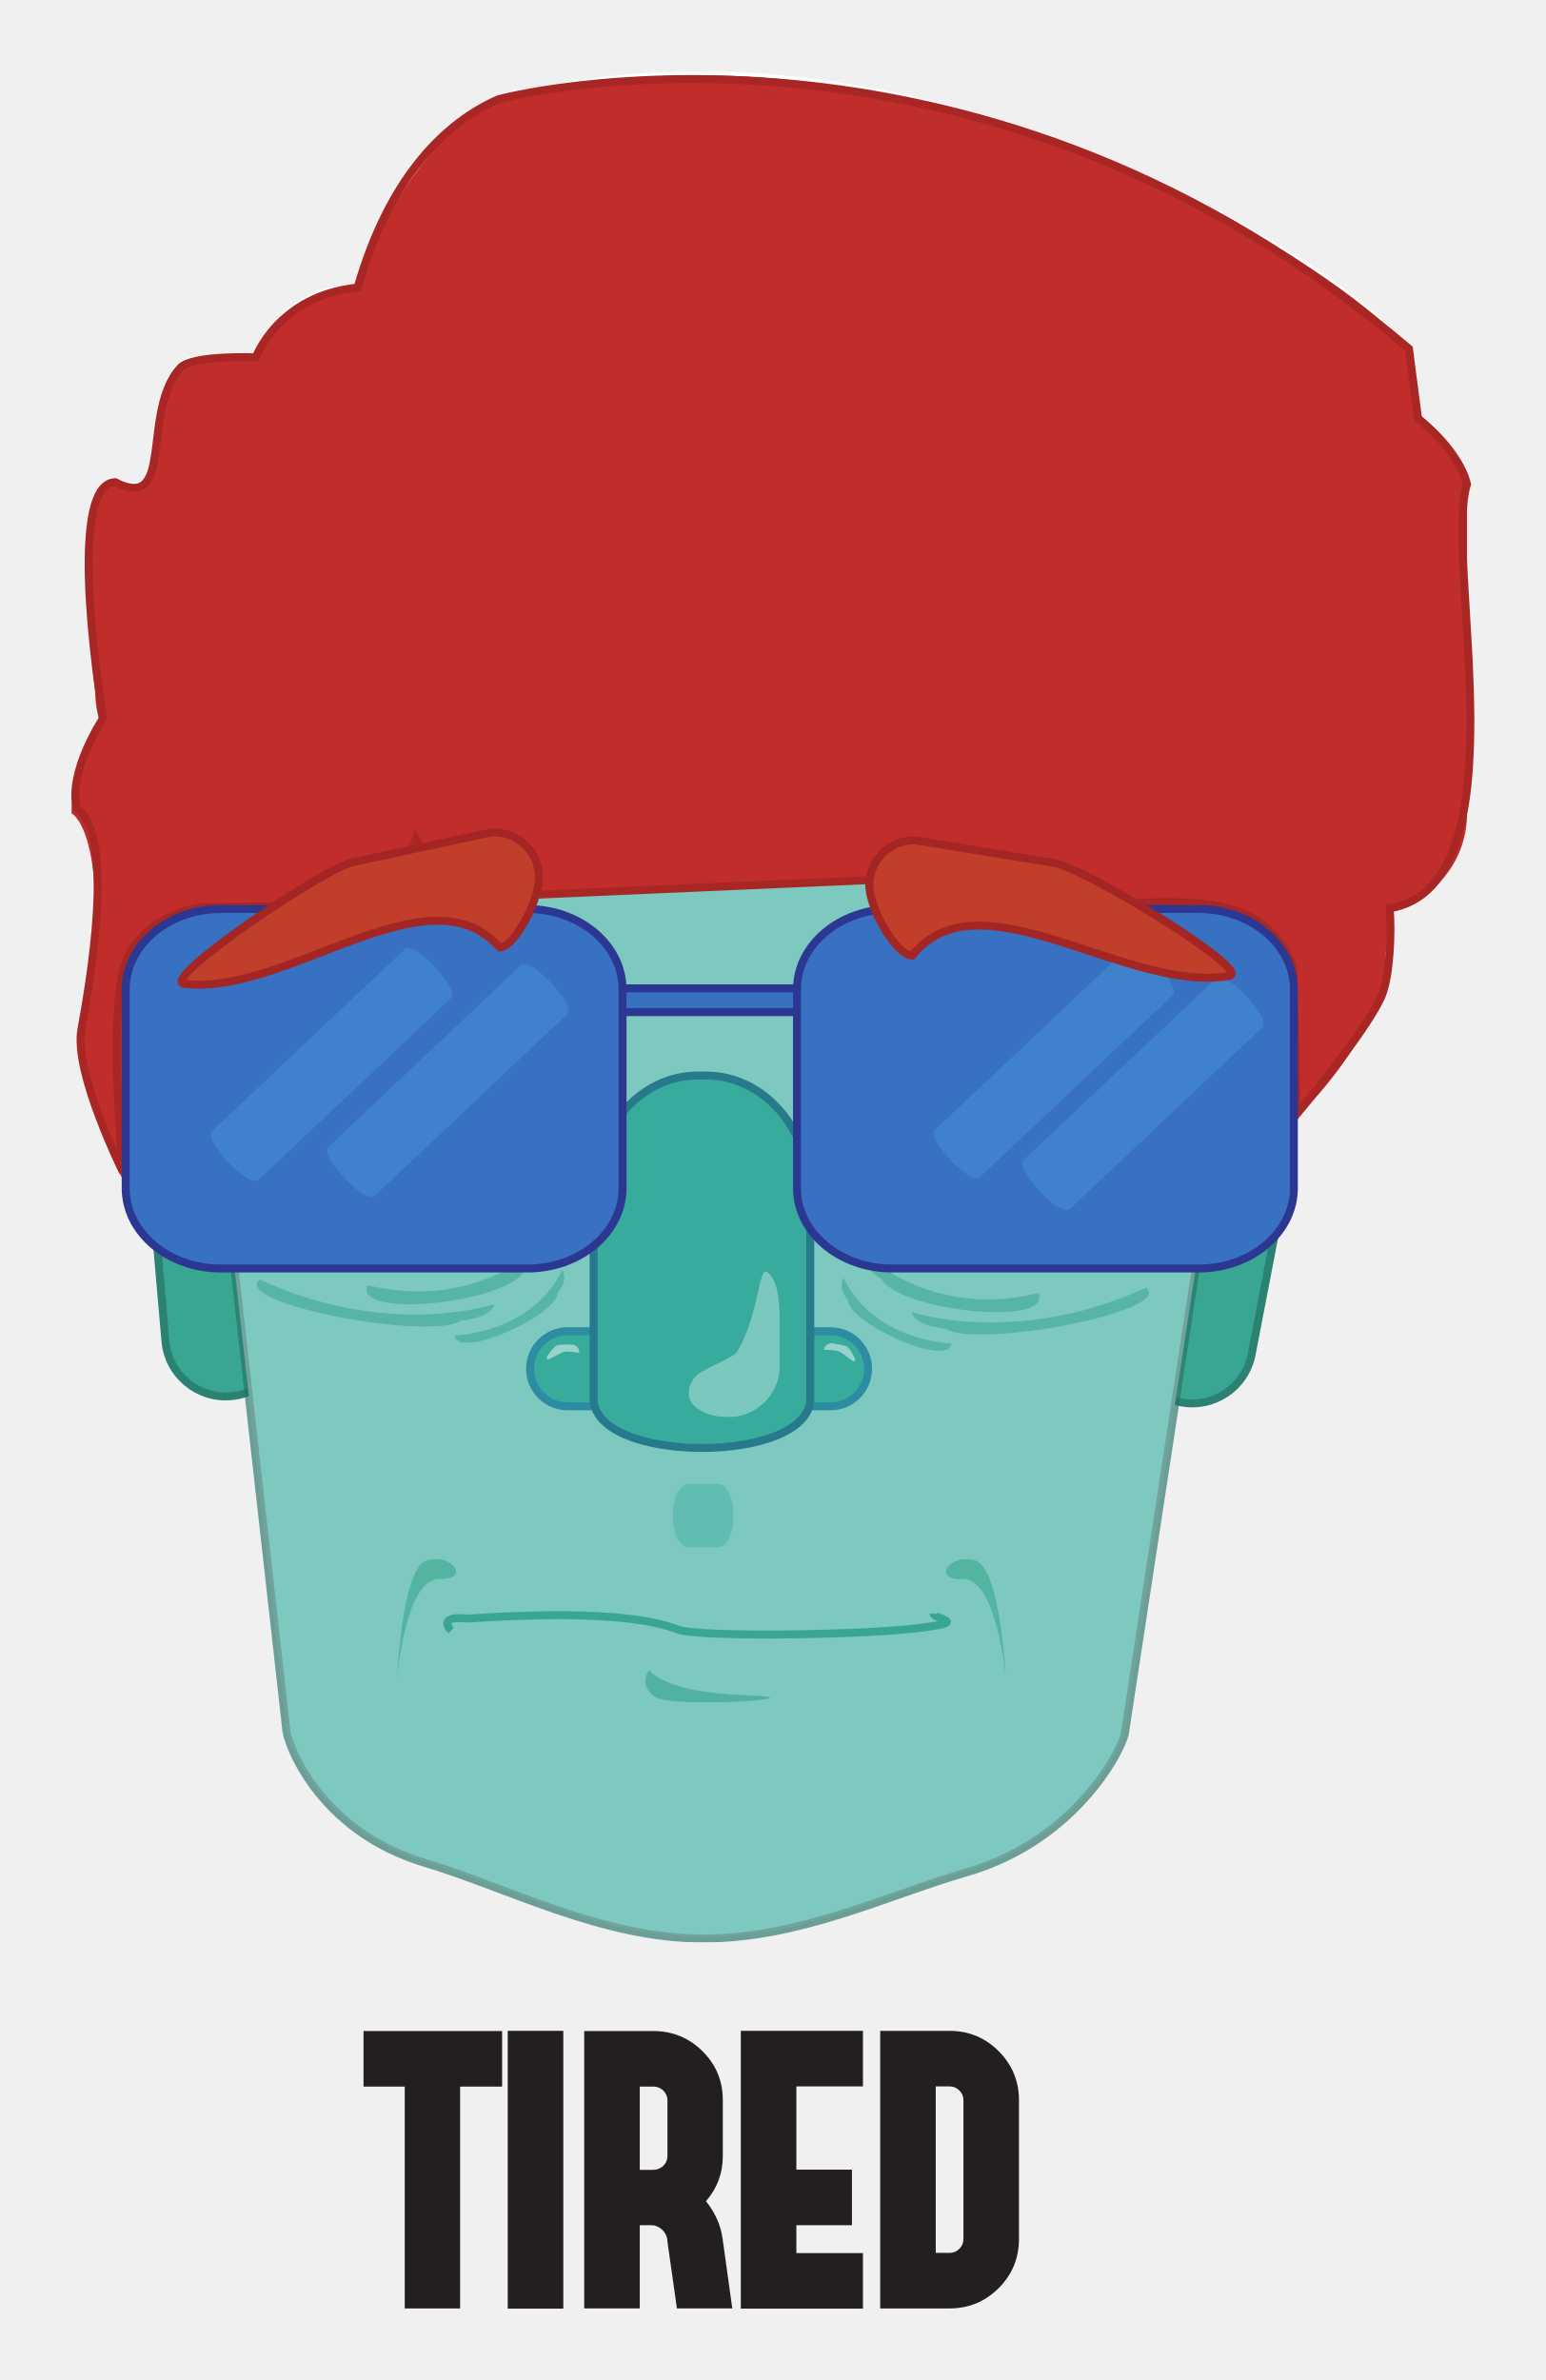
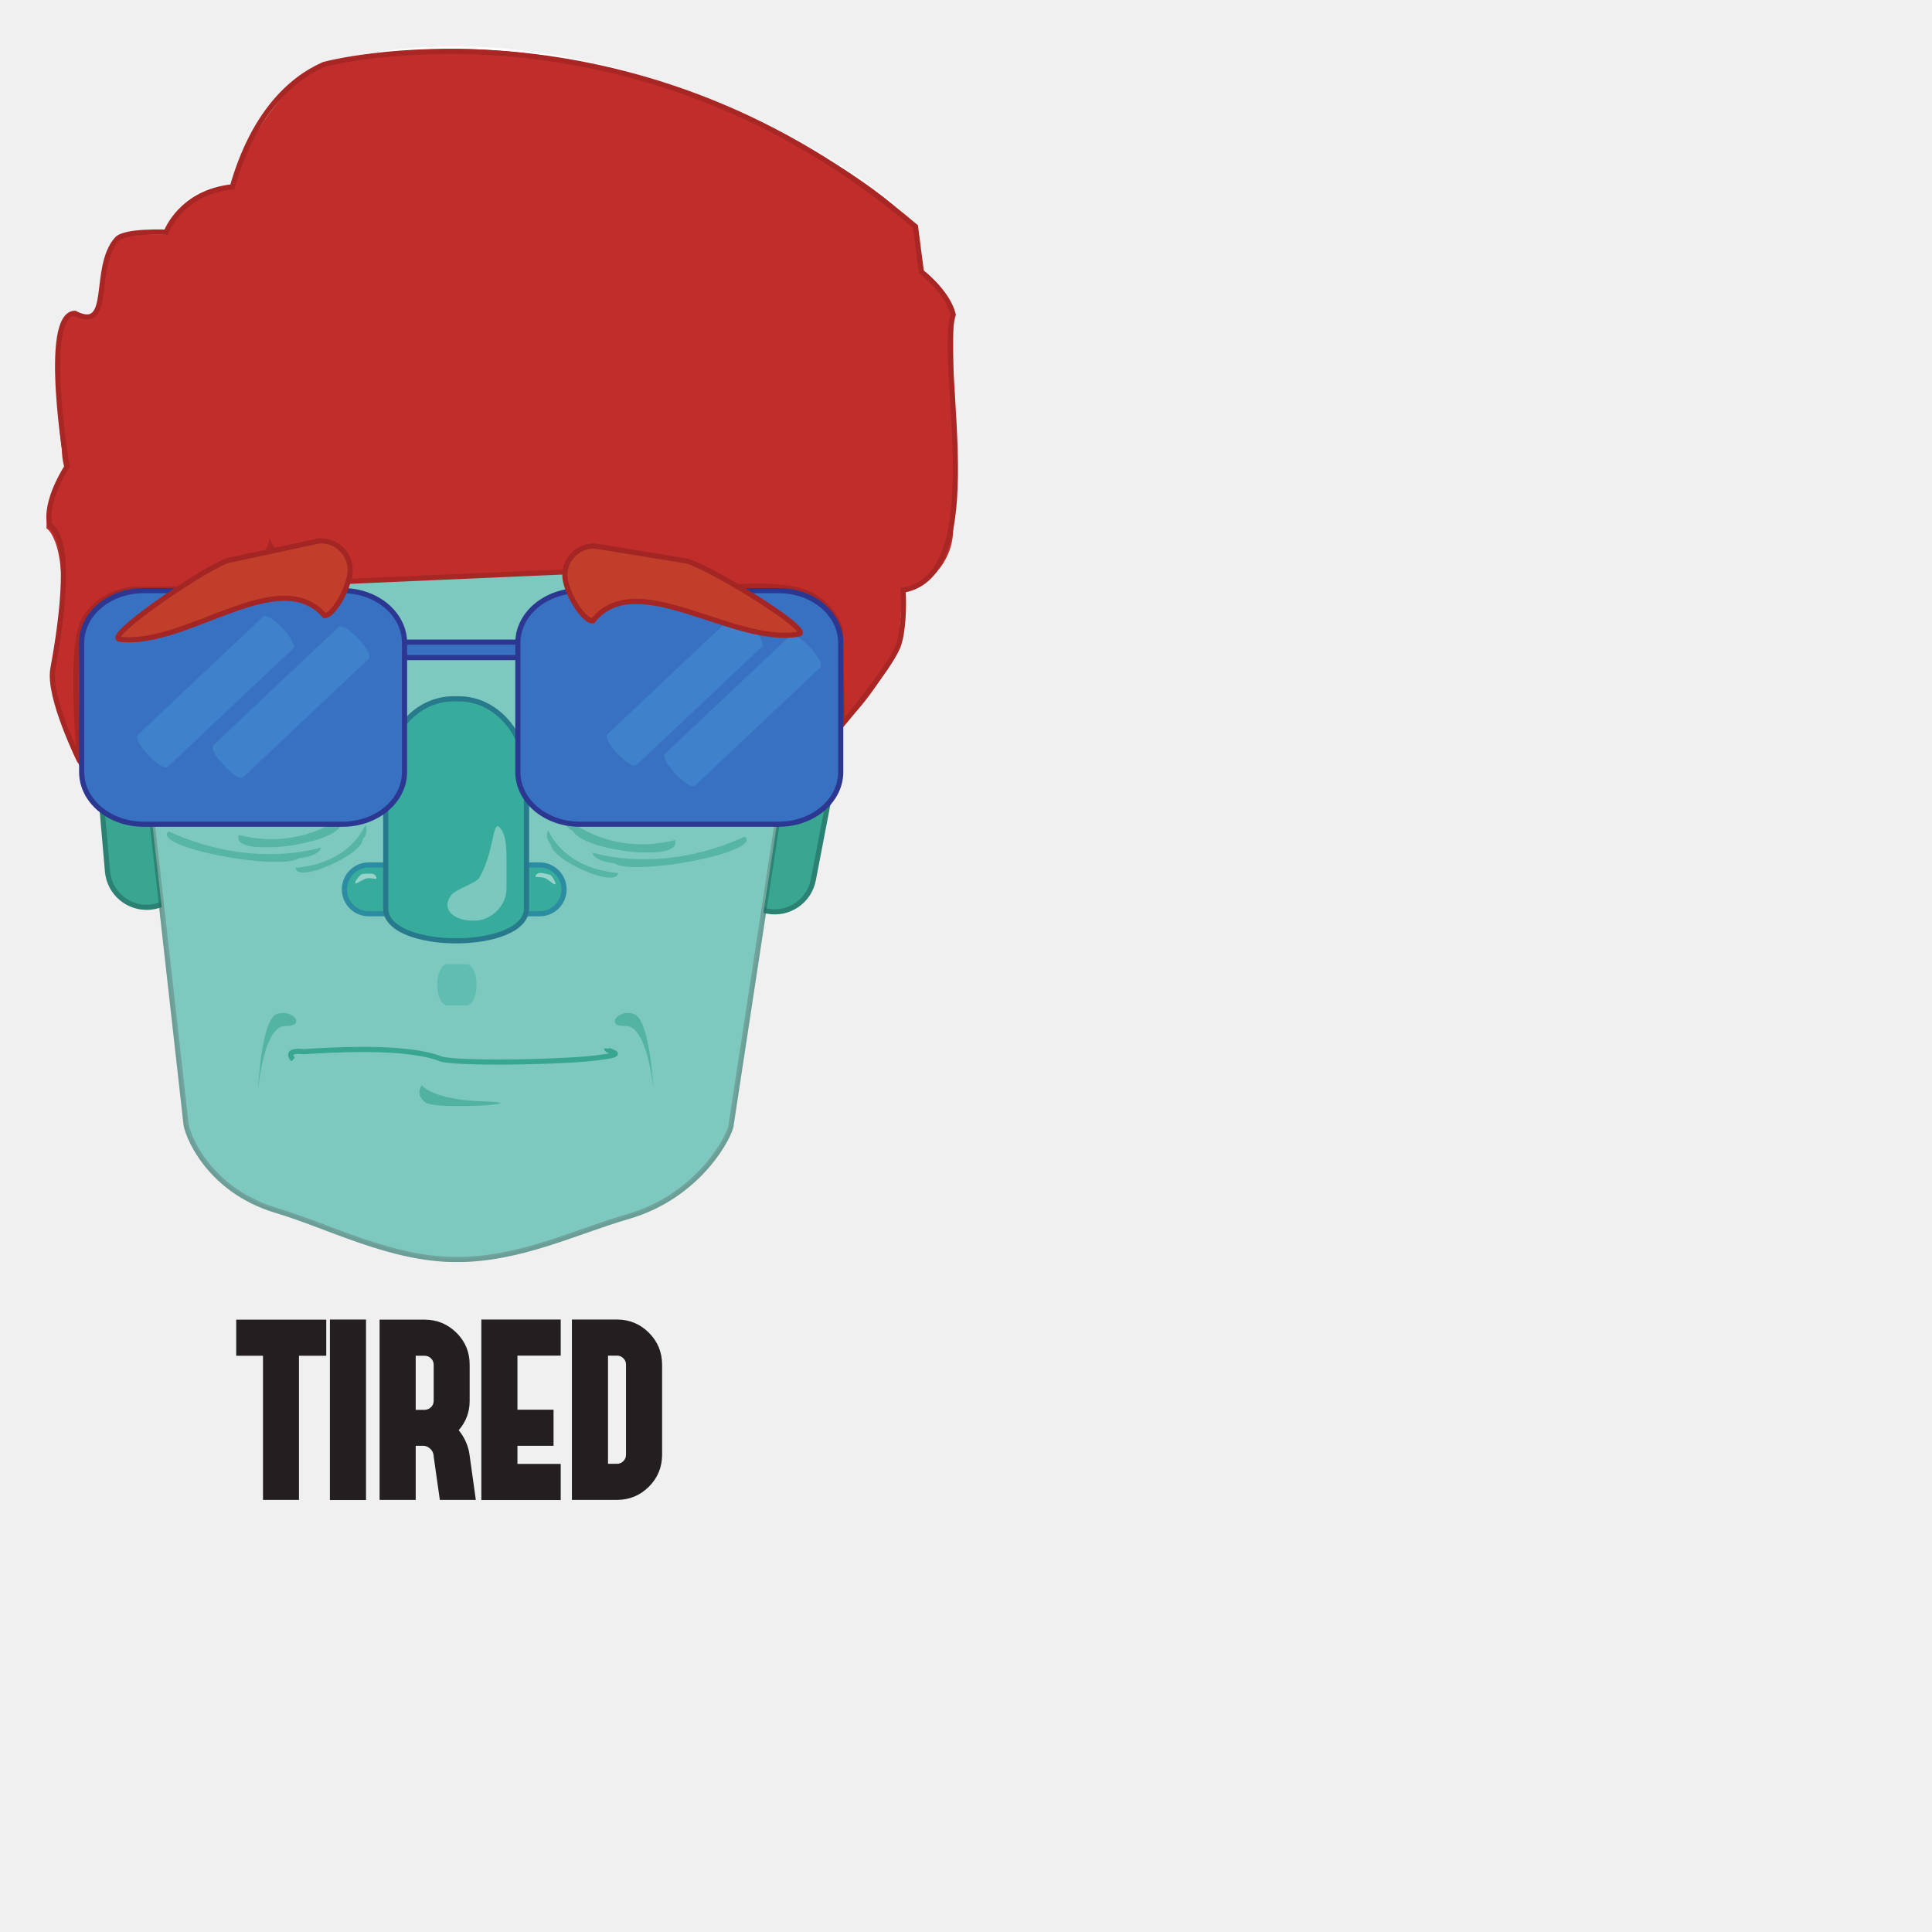
- <svg xmlns="http://www.w3.org/2000/svg" version="1.1" id="svg6104" xml:space="preserve" width="259.923" height="400.204" viewBox="0 0 259.923 400.204">
+ <svg xmlns="http://www.w3.org/2000/svg" version="1.1" id="svg6104" xml:space="preserve" viewBox="0 0 500 500">
  <defs id="defs6108">
    <clipPath clipPathUnits="userSpaceOnUse" id="clipPath6120">
      <path d="M 0,300.153 H 194.942 V 0 H 0 Z" id="path6118" />
    </clipPath>
    <clipPath clipPathUnits="userSpaceOnUse" id="clipPath6128">
      <path d="m 82.651,67.057 h 16.747 v -6.694 h -16.747 z" id="path6126" />
    </clipPath>
    <clipPath clipPathUnits="userSpaceOnUse" id="clipPath6150">
      <path d="M 0,300.153 H 194.942 V 0 H 0 Z" id="path6148" />
    </clipPath>
    <clipPath clipPathUnits="userSpaceOnUse" id="clipPath6190">
      <path d="M 25.145,237.344 H 156.146 V 55.177 H 25.145 Z" id="path6188" />
    </clipPath>
    <clipPath clipPathUnits="userSpaceOnUse" id="clipPath6246">
      <path d="m 119.303,103.537 h 7.535 V 88.67 h -7.535 z" id="path6244" />
    </clipPath>
    <clipPath clipPathUnits="userSpaceOnUse" id="clipPath6262">
      <path d="m 50.099,103.547 h 7.429 V 88.641 h -7.429 z" id="path6260" />
    </clipPath>
    <clipPath clipPathUnits="userSpaceOnUse" id="clipPath6294">
      <path d="m 84.851,113.022 h 7.667 v -8.021 h -7.667 z" id="path6292" />
    </clipPath>
    <clipPath clipPathUnits="userSpaceOnUse" id="clipPath6318">
      <path d="M 86.847,139.804 H 98.351 V 121.427 H 86.847 Z" id="path6316" />
    </clipPath>
    <clipPath clipPathUnits="userSpaceOnUse" id="clipPath6334">
      <path d="m 68.94,130.61 h 4.146 v -1.902 h -4.146 z" id="path6332" />
    </clipPath>
    <clipPath clipPathUnits="userSpaceOnUse" id="clipPath6350">
      <path d="m 103.898,130.749 h 3.938 v -2.276 h -3.938 z" id="path6348" />
    </clipPath>
    <clipPath clipPathUnits="userSpaceOnUse" id="clipPath6446">
      <path d="M 81.4,89.524 H 97.149 V 85.456 H 81.4 Z" id="path6444" />
    </clipPath>
    <clipPath clipPathUnits="userSpaceOnUse" id="clipPath6462">
      <path d="m 32.393,138.778 h 29.946 v -5.931 H 32.393 Z" id="path6460" />
    </clipPath>
    <clipPath clipPathUnits="userSpaceOnUse" id="clipPath6478">
      <path d="M 57.348,139.983 H 71.175 V 130.79 H 57.348 Z" id="path6476" />
    </clipPath>
    <clipPath clipPathUnits="userSpaceOnUse" id="clipPath6494">
      <path d="m 46.227,143.424 h 22.442 v -7.76 H 46.227 Z" id="path6492" />
    </clipPath>
    <clipPath clipPathUnits="userSpaceOnUse" id="clipPath6510">
      <path d="m 114.979,137.778 h 29.947 v -5.931 h -29.947 z" id="path6508" />
    </clipPath>
    <clipPath clipPathUnits="userSpaceOnUse" id="clipPath6526">
      <path d="m 106.143,138.983 h 13.828 v -9.193 h -13.828 z" id="path6524" />
    </clipPath>
    <clipPath clipPathUnits="userSpaceOnUse" id="clipPath6542">
      <path d="m 108.649,142.424 h 22.442 v -7.76 h -22.442 z" id="path6540" />
    </clipPath>
    <clipPath clipPathUnits="userSpaceOnUse" id="clipPath6582">
      <path d="M 41.239,178.6 H 71.731 V 149.18 H 41.239 Z" id="path6580" />
    </clipPath>
    <clipPath clipPathUnits="userSpaceOnUse" id="clipPath6598">
      <path d="M 26.573,180.6 H 57.065 V 151.18 H 26.573 Z" id="path6596" />
    </clipPath>
    <clipPath clipPathUnits="userSpaceOnUse" id="clipPath6614">
      <path d="m 128.906,176.934 h 30.491 v -29.421 h -30.491 z" id="path6612" />
    </clipPath>
    <clipPath clipPathUnits="userSpaceOnUse" id="clipPath6630">
      <path d="m 117.757,180.759 h 30.311 V 151.53 h -30.311 z" id="path6628" />
    </clipPath>
  </defs>
  <g id="g6112" transform="matrix(1.333333,0,0,-1.333333,0,400.204)">
    <g id="g6114">
      <g id="g6116" clip-path="url(#clipPath6120)">
        <g id="g6122">
          <g id="g6124" />
          <g id="g6136">
            <g clip-path="url(#clipPath6128)" id="g6134" style="opacity:0.61">
              <g transform="translate(82.6514,65.2373)" id="g6132">
                <path d="M 0,0 C 0,0 6.979,-5.502 14.665,0.377 21.472,5.583 9.61,-4.98 7.278,-4.874 5.029,-4.771 0,0 0,0" style="fill:#38a690;fill-opacity:1;fill-rule:nonzero;stroke:none" id="path6130" />
              </g>
            </g>
          </g>
        </g>
      </g>
    </g>
    <g id="g6138" transform="translate(63.3276,37.0029)">
      <path d="M 0,0 H -5.298 V -27.979 H -12.28 V 0 h -5.2 V 7.007 H 0 Z" style="fill:#231f20;fill-opacity:1;fill-rule:nonzero;stroke:none" id="path6140" />
    </g>
    <path d="m 71.042,9 h -7.007 v 35.034 h 7.007 z" style="fill:#231f20;fill-opacity:1;fill-rule:nonzero;stroke:none" id="path6142" />
    <g id="g6144">
      <g id="g6146" clip-path="url(#clipPath6150)">
        <g id="g6152" transform="translate(82.4194,26.5049)">
          <path d="M 0,0 C 0.488,0.016 0.903,0.187 1.245,0.513 1.587,0.854 1.758,1.27 1.758,1.758 v 7.007 c 0,0.471 -0.171,0.879 -0.513,1.22 C 0.903,10.327 0.488,10.498 0,10.498 H -1.733 V 0 Z M 9.937,-17.48 H 2.954 L 1.758,-9.058 1.733,-8.74 c -0.082,0.488 -0.317,0.903 -0.708,1.245 -0.39,0.342 -0.822,0.513 -1.294,0.513 H -1.733 V -17.48 H -8.74 V 17.505 H 0.049 C 2.441,17.488 4.492,16.634 6.201,14.941 7.894,13.248 8.74,11.197 8.74,8.789 V 1.733 c 0,-2.165 -0.708,-4.061 -2.124,-5.688 1.155,-1.433 1.856,-3.012 2.1,-4.736 L 8.74,-8.887 Z" style="fill:#231f20;fill-opacity:1;fill-rule:nonzero;stroke:none" id="path6154" />
        </g>
        <g id="g6156" transform="translate(100.437,37.0273)">
          <path d="m 0,0 v -10.498 h 7.007 v -7.007 H 0 v -3.516 h 8.398 v -7.006 H -7.007 V 7.007 H 8.398 V 0 Z" style="fill:#231f20;fill-opacity:1;fill-rule:nonzero;stroke:none" id="path6158" />
        </g>
        <g id="g6160" transform="translate(121.5068,35.2939)">
          <path d="m 0,0 c 0,0.472 -0.172,0.879 -0.514,1.221 -0.341,0.342 -0.748,0.512 -1.22,0.512 h -1.758 v -20.996 h 1.758 c 0.472,0 0.879,0.171 1.22,0.513 0.342,0.342 0.514,0.757 0.514,1.245 z M 7.006,-17.554 C 6.99,-19.963 6.135,-22.014 4.443,-23.706 2.75,-25.399 0.699,-26.254 -1.709,-26.27 h -8.789 V 8.74 h 8.789 C 0.699,8.724 2.75,7.869 4.443,6.177 6.135,4.483 6.99,2.433 7.006,0.024 Z" style="fill:#231f20;fill-opacity:1;fill-rule:nonzero;stroke:none" id="path6162" />
        </g>
        <g id="g6164" transform="translate(157.8555,129.3467)">
          <path d="m 0,0 c -0.798,-4.135 -4.795,-6.842 -8.93,-6.045 -4.135,0.797 -6.842,4.795 -6.046,8.93 l 3.216,16.693 c 0.797,4.135 4.795,6.842 8.93,6.045 4.136,-0.797 6.843,-4.795 6.045,-8.93 z" style="fill:#38a690;fill-opacity:1;fill-rule:nonzero;stroke:none" id="path6166" />
        </g>
        <g id="g6168" transform="translate(157.8555,129.3467)">
          <path d="m 0,0 c -0.798,-4.135 -4.795,-6.842 -8.93,-6.045 -4.135,0.797 -6.842,4.795 -6.046,8.93 l 3.216,16.693 c 0.797,4.135 4.795,6.842 8.93,6.045 4.136,-0.797 6.843,-4.795 6.045,-8.93 z" style="fill:none;stroke:#2c8272;stroke-width:1;stroke-linecap:butt;stroke-linejoin:miter;stroke-miterlimit:10;stroke-dasharray:none;stroke-opacity:1" id="path6170" />
        </g>
        <g id="g6172" transform="translate(36.0586,132.3291)">
          <path d="m 0,0 c 0.365,-4.195 -2.739,-7.893 -6.935,-8.258 -4.195,-0.365 -7.892,2.74 -8.257,6.936 l -1.475,16.935 c -0.364,4.196 2.74,7.893 6.936,8.258 4.195,0.365 7.892,-2.74 8.257,-6.935 z" style="fill:#38a690;fill-opacity:1;fill-rule:nonzero;stroke:none" id="path6174" />
        </g>
        <g id="g6176" transform="translate(36.0586,132.3291)">
          <path d="m 0,0 c 0.365,-4.195 -2.739,-7.893 -6.935,-8.258 -4.195,-0.365 -7.892,2.74 -8.257,6.936 l -1.475,16.935 c -0.364,4.196 2.74,7.893 6.936,8.258 4.195,0.365 7.892,-2.74 8.257,-6.935 z" style="fill:none;stroke:#2c8272;stroke-width:1;stroke-linecap:butt;stroke-linejoin:miter;stroke-miterlimit:10;stroke-dasharray:none;stroke-opacity:1" id="path6178" />
        </g>
        <g id="g6180" transform="translate(141.9229,82.0332)">
          <path d="m 0,0 c 0,-1.722 -5.855,-13.763 -20.023,-17.862 -10.176,-2.946 -20.922,-8.337 -33.254,-8.337 -12.804,0 -24.652,6.425 -35.042,9.527 -13.552,4.046 -17.522,15.295 -17.522,16.97 l -10.436,92.887 c 0,5.919 5.333,48.824 16.872,50.015 0,0 36.331,11.611 48.333,11.611 11.613,0 46.128,-11.611 46.128,-11.611 C 8.389,133.077 13.723,95.828 13.723,89.909 Z" style="fill:#ffffff;fill-opacity:1;fill-rule:nonzero;stroke:none" id="path6182" />
        </g>
        <g id="g6184">
          <g id="g6186" />
          <g id="g6202">
            <g clip-path="url(#clipPath6190)" id="g6200" style="opacity:0.65">
              <g transform="translate(141.9229,81.8994)" id="g6194">
                <path d="m 0,0 c 0,-1.725 -5.855,-13.776 -20.023,-17.879 -10.176,-2.947 -20.922,-8.344 -33.254,-8.344 -12.804,0 -24.652,6.43 -35.042,9.536 -13.552,4.048 -17.522,15.308 -17.522,16.985 l -10.436,92.967 c 0,5.924 5.333,48.866 16.872,50.058 0,0 36.331,11.621 48.333,11.621 11.613,0 46.128,-11.62 46.128,-11.62 C 8.389,133.192 13.723,95.911 13.723,89.986 Z" style="fill:#37ab9c;fill-opacity:1;fill-rule:nonzero;stroke:none" id="path6192" />
              </g>
              <g transform="translate(141.9229,81.8994)" id="g6198">
                <path d="m 0,0 c 0,-1.725 -5.855,-13.776 -20.023,-17.879 -10.176,-2.947 -20.922,-8.344 -33.254,-8.344 -12.804,0 -24.652,6.43 -35.042,9.536 -13.552,4.048 -17.522,15.308 -17.522,16.985 l -10.436,92.967 c 0,5.924 5.333,48.866 16.872,50.058 0,0 36.331,11.621 48.333,11.621 11.613,0 46.128,-11.62 46.128,-11.62 C 8.389,133.192 13.723,95.911 13.723,89.986 Z" style="fill:none;stroke:#247167;stroke-width:1;stroke-linecap:butt;stroke-linejoin:miter;stroke-miterlimit:10;stroke-dasharray:none;stroke-opacity:1" id="path6196" />
              </g>
            </g>
          </g>
        </g>
        <g id="g6204" transform="translate(175.3281,205.2744)">
          <path d="m 0,0 c 0.293,-6.621 -4.838,-12.226 -11.458,-12.518 l -99.569,-4.401 c -6.62,-0.292 -12.226,4.837 -12.518,11.458 l -6.265,63.031 c -0.293,6.621 10.605,23.266 17,25 55.333,15 113.76,-25.49 115,-32 C 4.857,36.57 0,0 0,0" style="fill:#ffffff;fill-opacity:1;fill-rule:nonzero;stroke:none" id="path6206" />
        </g>
        <g id="g6208" transform="translate(61.5176,213.8438)">
          <path d="m 0,0 c 0,-6.628 -5.373,-12 -12,-12 h -25 c -6.627,0 -12,5.372 -12,12 0,0 -3.655,27.89 3.333,25.667 7.333,-2.333 2.04,15.666 8.667,15.666 h 25 c 6.627,0 12,-5.372 12,-12 z" style="fill:#ffffff;fill-opacity:1;fill-rule:nonzero;stroke:none" id="path6210" />
        </g>
        <g id="g6212" transform="translate(41.1855,165.8447)">
          <path d="m 0,0 c -7.667,-0.667 -3.706,-18 -10.334,-18 h -9.333 c -6.627,0 -11.222,19.887 -10.667,23 4.333,24.333 -1.333,28 -1.333,28 0,4.666 2.332,15.666 12,12 h 9.333 c 6.628,0 12,-5.373 12,-12 C 1.666,33 8.229,0.716 0,0" style="fill:#ffffff;fill-opacity:1;fill-rule:nonzero;stroke:none" id="path6214" />
        </g>
        <g id="g6216" transform="translate(161.1846,154.6768)">
          <path d="M 0,0 C 0,-3.773 -3.06,-6.833 -6.833,-6.833 -7.666,1.168 -12,6.061 -12,9.834 L -13.667,57 c 0,3.774 3.06,6.834 6.834,6.834 C -3.06,63.834 0,60.774 0,57 Z" style="fill:#ffffff;fill-opacity:1;fill-rule:nonzero;stroke:none" id="path6218" />
        </g>
        <g id="g6220" transform="translate(174.1846,179.8447)">
          <path d="m 0,0 c 1.667,-4 -10.038,-22 -16.666,-22 l -1.667,3.999 c -6.627,0 -12,5.372 -12,12 v 45 c 0,6.628 5.373,12 12,12 H -9 c 6.628,0 12,-5.372 12,-12 z" style="fill:#ffffff;fill-opacity:1;fill-rule:nonzero;stroke:none" id="path6222" />
        </g>
        <g id="g6224" transform="translate(184.5176,198.5107)">
          <path d="m 0,0 c 0,-6.628 -5.373,-12 -12,-12 h -15.667 c -6.628,0 -12,5.372 -12,12 v 39.333 c 0,6.628 5.372,12 12,12 H -12 c 6.627,0 12,-5.372 12,-12 z" style="fill:#ffffff;fill-opacity:1;fill-rule:nonzero;stroke:none" id="path6226" />
        </g>
        <g id="g6228" transform="translate(165.5176,194.1768)">
          <path d="m 0,0 c 0,-6.627 -5.373,-12 -12,-12 0,0 -15.049,-3.867 -15.667,0 -1.332,8.334 -12,5.373 -12,12 v 39.334 c 0,6.627 5.372,12 12,12 H -12 c 6.627,0 12,-5.373 12,-12 z" style="fill:#ffffff;fill-opacity:1;fill-rule:nonzero;stroke:none" id="path6230" />
        </g>
        <g id="g6232" transform="translate(58.5176,248.8438)">
          <path d="m 0,0 c 0,-6.628 -5.373,-12 -12,-12 h -2.333 c -6.628,0 -12,5.372 -12,12 v 3.333 c 0,6.628 5.372,12 12,12 H -12 c 6.627,0 12,-5.372 12,-12 z" style="fill:#ffffff;fill-opacity:1;fill-rule:nonzero;stroke:none" id="path6234" />
        </g>
        <g id="g6236" transform="translate(54.8516,202.1768)">
          <path d="m 0,0 c 0,-6.627 -5.373,-12 -12,-12 h -3.334 c -6.627,0 -12,5.373 -12,12 v 13.334 c 0,6.627 5.373,12 12,12 H -12 c 6.627,0 12,-5.373 12,-12 z" style="fill:#ffffff;fill-opacity:1;fill-rule:nonzero;stroke:none" id="path6238" />
        </g>
        <g id="g6240">
          <g id="g6242" />
          <g id="g6254">
            <g clip-path="url(#clipPath6246)" id="g6252" style="opacity:0.61">
              <g transform="translate(126.8379,88.6699)" id="g6250">
                <path d="m 0,0 c 0,0 -1.148,12.468 -5.396,12.333 -4.248,-0.135 -1.359,3.459 1.678,2.306 C -0.68,13.485 0,0 0,0" style="fill:#38a690;fill-opacity:1;fill-rule:nonzero;stroke:none" id="path6248" />
              </g>
            </g>
          </g>
        </g>
        <g id="g6256">
          <g id="g6258" />
          <g id="g6270">
            <g clip-path="url(#clipPath6262)" id="g6268" style="opacity:0.61">
              <g transform="translate(50.0986,88.6406)" id="g6266">
                <path d="M 0,0 C 0,0 1.049,12.477 5.297,12.376 9.546,12.274 6.63,15.845 3.602,14.668 0.572,13.49 0,0 0,0" style="fill:#38a690;fill-opacity:1;fill-rule:nonzero;stroke:none" id="path6264" />
              </g>
            </g>
          </g>
        </g>
        <g id="g6272" transform="translate(109.4814,127.5283)">
          <path d="m 0,0 c 0,-2.616 -2.121,-4.736 -4.736,-4.736 h -2.916 c -2.616,0 -4.737,2.12 -4.737,4.736 0,2.616 2.121,4.736 4.737,4.736 h 2.916 C -2.121,4.736 0,2.616 0,0" style="fill:#37ab9c;fill-opacity:1;fill-rule:nonzero;stroke:none" id="path6274" />
        </g>
        <g id="g6276" transform="translate(109.4814,127.5283)">
          <path d="m 0,0 c 0,-2.616 -2.121,-4.736 -4.736,-4.736 h -2.916 c -2.616,0 -4.737,2.12 -4.737,4.736 0,2.616 2.121,4.736 4.737,4.736 h 2.916 C -2.121,4.736 0,2.616 0,0 Z" style="fill:none;stroke:#2c8ca1;stroke-width:1;stroke-linecap:butt;stroke-linejoin:miter;stroke-miterlimit:10;stroke-dasharray:none;stroke-opacity:1" id="path6278" />
        </g>
        <g id="g6280" transform="translate(79.2383,127.5283)">
          <path d="m 0,0 c 0,-2.616 -2.121,-4.736 -4.736,-4.736 h -2.915 c -2.616,0 -4.737,2.12 -4.737,4.736 0,2.616 2.121,4.736 4.737,4.736 h 2.915 C -2.121,4.736 0,2.616 0,0" style="fill:#37ab9c;fill-opacity:1;fill-rule:nonzero;stroke:none" id="path6282" />
        </g>
        <g id="g6284" transform="translate(79.2383,127.5283)">
          <path d="m 0,0 c 0,-2.616 -2.121,-4.736 -4.736,-4.736 h -2.915 c -2.616,0 -4.737,2.12 -4.737,4.736 0,2.616 2.121,4.736 4.737,4.736 h 2.915 C -2.121,4.736 0,2.616 0,0 Z" style="fill:none;stroke:#2c8ca1;stroke-width:1;stroke-linecap:butt;stroke-linejoin:miter;stroke-miterlimit:10;stroke-dasharray:none;stroke-opacity:1" id="path6286" />
        </g>
        <g id="g6288">
          <g id="g6290" />
          <g id="g6302">
            <g clip-path="url(#clipPath6294)" id="g6300" style="opacity:0.4">
              <g transform="translate(92.5176,109.0117)" id="g6298">
                <path d="m 0,0 c 0,-2.216 -0.888,-4.011 -1.982,-4.011 h -3.703 c -1.094,0 -1.982,1.795 -1.982,4.011 0,2.215 0.888,4.011 1.982,4.011 h 3.703 C -0.888,4.011 0,2.215 0,0" style="fill:#37ab9c;fill-opacity:1;fill-rule:nonzero;stroke:none" id="path6296" />
              </g>
            </g>
          </g>
        </g>
        <g id="g6304" transform="translate(102.1943,123.7988)">
          <path d="m 0,0 c 0,-8.345 -27.327,-8.345 -27.327,0 v 25.603 c 0,8.344 5.872,15.109 13.117,15.109 h 1.093 C -5.872,40.712 0,33.947 0,25.603 Z" style="fill:#37ab9c;fill-opacity:1;fill-rule:nonzero;stroke:none" id="path6306" />
        </g>
        <g id="g6308" transform="translate(102.1943,123.7988)">
          <path d="m 0,0 c 0,-8.345 -27.327,-8.345 -27.327,0 v 25.603 c 0,8.344 5.872,15.109 13.117,15.109 h 1.093 C -5.872,40.712 0,33.947 0,25.603 Z" style="fill:none;stroke:#27798c;stroke-width:1;stroke-linecap:butt;stroke-linejoin:miter;stroke-miterlimit:10;stroke-dasharray:none;stroke-opacity:1" id="path6310" />
        </g>
        <g id="g6312">
          <g id="g6314" />
          <g id="g6326">
            <g clip-path="url(#clipPath6318)" id="g6324" style="opacity:0.34">
              <g transform="translate(98.3506,127.9268)" id="g6322">
                <path d="m 0,0 c 0,-3.59 -2.91,-6.5 -6.5,-6.5 -3.59,0 -6.412,2.135 -4.25,5 0.822,1.09 4.875,2.395 5.406,3.313 2.922,5.046 2.594,11.125 3.875,9.906 C -0.166,10.48 0,8.09 0,4.5 Z" style="fill:#ffffff;fill-opacity:1;fill-rule:nonzero;stroke:none" id="path6320" />
              </g>
            </g>
          </g>
        </g>
        <g id="g6328">
          <g id="g6330" />
          <g id="g6342">
            <g clip-path="url(#clipPath6334)" id="g6340" style="opacity:0.48">
              <g transform="translate(73.085,129.6709)" id="g6338">
                <path d="m 0,0 c 0.04,-0.297 -0.907,0.128 -1.816,0.006 -0.909,-0.121 -2.599,-1.632 -2.292,-0.625 0,0 0.866,1.421 1.459,1.5 0.372,0.051 1.432,0.049 1.432,0.049 C -0.624,1.009 -0.079,0.593 0,0" style="fill:#ffffff;fill-opacity:1;fill-rule:nonzero;stroke:none" id="path6336" />
              </g>
            </g>
          </g>
        </g>
        <g id="g6344">
          <g id="g6346" />
          <g id="g6358">
            <g clip-path="url(#clipPath6350)" id="g6356" style="opacity:0.48">
              <g transform="translate(103.9043,130.0654)" id="g6354">
                <path d="m 0,0 c -0.094,-0.264 0.915,-0.045 1.786,-0.317 0.871,-0.272 2.257,-1.947 2.139,-0.976 0,0 -0.591,1.447 -1.159,1.625 -0.357,0.111 -1.4,0.299 -1.4,0.299 C 0.797,0.807 0.186,0.525 0,0" style="fill:#ffffff;fill-opacity:1;fill-rule:nonzero;stroke:none" id="path6352" />
              </g>
            </g>
          </g>
        </g>
        <g id="g6360" transform="translate(175.3281,204.2744)">
          <path d="m 0,0 c 0.293,-6.621 -4.838,-12.226 -11.458,-12.518 l -99.569,-4.401 c -6.62,-0.292 -12.226,4.837 -12.518,11.458 l -6.265,63.031 c -0.293,6.621 10.605,23.266 17,25 55.333,15 113.76,-25.49 115,-32 C 4.857,36.57 0,0 0,0" style="fill:#c02d2b;fill-opacity:1;fill-rule:nonzero;stroke:none" id="path6362" />
        </g>
        <g id="g6364" transform="translate(175.3281,204.2744)">
          <path d="m 0,0 c 0.293,-6.621 -4.838,-12.226 -11.458,-12.518 l -99.569,-4.401 c -6.62,-0.292 -12.226,4.837 -12.518,11.458 l -6.265,63.031 c -0.293,6.621 10.605,23.266 17,25 55.333,15 113.76,-25.49 115,-32 C 4.857,36.57 0,0 0,0 Z" style="fill:none;stroke:#c02d2b;stroke-width:1;stroke-linecap:butt;stroke-linejoin:miter;stroke-miterlimit:10;stroke-dasharray:none;stroke-opacity:1" id="path6366" />
        </g>
        <g id="g6368" transform="translate(61.5176,212.8438)">
          <path d="m 0,0 c 0,-6.628 -5.373,-12 -12,-12 h -25 c -6.627,0 -12,5.372 -12,12 0,0 -3.655,27.89 3.333,25.667 7.333,-2.333 2.04,15.666 8.667,15.666 h 25 c 6.627,0 12,-5.372 12,-12 z" style="fill:#c02d2b;fill-opacity:1;fill-rule:nonzero;stroke:none" id="path6370" />
        </g>
        <g id="g6372" transform="translate(61.5176,212.8438)">
          <path d="m 0,0 c 0,-6.628 -5.373,-12 -12,-12 h -25 c -6.627,0 -12,5.372 -12,12 0,0 -3.655,27.89 3.333,25.667 7.333,-2.333 2.04,15.666 8.667,15.666 h 25 c 6.627,0 12,-5.372 12,-12 z" style="fill:none;stroke:#c02d2b;stroke-width:1;stroke-linecap:butt;stroke-linejoin:miter;stroke-miterlimit:10;stroke-dasharray:none;stroke-opacity:1" id="path6374" />
        </g>
        <g id="g6376" transform="translate(41.1855,164.8447)">
          <path d="m 0,0 c -7.667,-0.667 -3.706,-18 -10.334,-18 h -9.333 c -6.627,0 -11.222,19.887 -10.667,23 4.333,24.333 -1.333,28 -1.333,28 0,4.666 2.332,15.666 12,12 h 9.333 c 6.628,0 12,-5.373 12,-12 C 1.666,33 8.229,0.716 0,0" style="fill:#c02d2b;fill-opacity:1;fill-rule:nonzero;stroke:none" id="path6378" />
        </g>
        <g id="g6380" transform="translate(41.1855,164.8447)">
          <path d="m 0,0 c -7.667,-0.667 -3.706,-18 -10.334,-18 h -9.333 c -6.627,0 -11.222,19.887 -10.667,23 4.333,24.333 -1.333,28 -1.333,28 0,4.666 2.332,15.666 12,12 h 9.333 c 6.628,0 12,-5.373 12,-12 C 1.666,33 8.229,0.716 0,0 Z" style="fill:none;stroke:#c02d2b;stroke-width:1;stroke-linecap:butt;stroke-linejoin:miter;stroke-miterlimit:10;stroke-dasharray:none;stroke-opacity:1" id="path6382" />
        </g>
        <g id="g6384" transform="translate(161.1846,153.6768)">
          <path d="M 0,0 C 0,-3.773 -3.06,-6.833 -6.833,-6.833 -7.666,1.168 -12,6.061 -12,9.834 L -13.667,57 c 0,3.774 3.06,6.834 6.834,6.834 C -3.06,63.834 0,60.774 0,57 Z" style="fill:#c02d2b;fill-opacity:1;fill-rule:nonzero;stroke:none" id="path6386" />
        </g>
        <g id="g6388" transform="translate(161.1846,153.6768)">
          <path d="M 0,0 C 0,-3.773 -3.06,-6.833 -6.833,-6.833 -7.666,1.168 -12,6.061 -12,9.834 L -13.667,57 c 0,3.774 3.06,6.834 6.834,6.834 C -3.06,63.834 0,60.774 0,57 Z" style="fill:none;stroke:#c02d2b;stroke-width:1;stroke-linecap:butt;stroke-linejoin:miter;stroke-miterlimit:10;stroke-dasharray:none;stroke-opacity:1" id="path6390" />
        </g>
        <g id="g6392" transform="translate(174.1846,178.8447)">
          <path d="m 0,0 c 1.667,-4 -10.038,-22 -16.666,-22 l -1.667,3.999 c -6.627,0 -12,5.372 -12,12 v 45 c 0,6.628 5.373,12 12,12 H -9 c 6.628,0 12,-5.372 12,-12 z" style="fill:#c02d2b;fill-opacity:1;fill-rule:nonzero;stroke:none" id="path6394" />
        </g>
        <g id="g6396" transform="translate(174.1846,178.8447)">
          <path d="m 0,0 c 1.667,-4 -10.038,-22 -16.666,-22 l -1.667,3.999 c -6.627,0 -12,5.372 -12,12 v 45 c 0,6.628 5.373,12 12,12 H -9 c 6.628,0 12,-5.372 12,-12 z" style="fill:none;stroke:#c02d2b;stroke-width:1;stroke-linecap:butt;stroke-linejoin:miter;stroke-miterlimit:10;stroke-dasharray:none;stroke-opacity:1" id="path6398" />
        </g>
        <g id="g6400" transform="translate(184.5176,197.5107)">
          <path d="m 0,0 c 0,-6.628 -5.373,-12 -12,-12 h -15.667 c -6.628,0 -12,5.372 -12,12 v 39.333 c 0,6.628 5.372,12 12,12 H -12 c 6.627,0 12,-5.372 12,-12 z" style="fill:#c02d2b;fill-opacity:1;fill-rule:nonzero;stroke:none" id="path6402" />
        </g>
        <g id="g6404" transform="translate(184.5176,197.5107)">
          <path d="m 0,0 c 0,-6.628 -5.373,-12 -12,-12 h -15.667 c -6.628,0 -12,5.372 -12,12 v 39.333 c 0,6.628 5.372,12 12,12 H -12 c 6.627,0 12,-5.372 12,-12 z" style="fill:none;stroke:#c02d2b;stroke-width:1;stroke-linecap:butt;stroke-linejoin:miter;stroke-miterlimit:10;stroke-dasharray:none;stroke-opacity:1" id="path6406" />
        </g>
        <g id="g6408" transform="translate(165.5176,193.1768)">
          <path d="m 0,0 c 0,-6.627 -5.373,-12 -12,-12 0,0 -15.049,-3.867 -15.667,0 -1.332,8.334 -12,5.373 -12,12 v 39.334 c 0,6.627 5.372,12 12,12 H -12 c 6.627,0 12,-5.373 12,-12 z" style="fill:#c02d2b;fill-opacity:1;fill-rule:nonzero;stroke:none" id="path6410" />
        </g>
        <g id="g6412" transform="translate(165.5176,193.1768)">
          <path d="m 0,0 c 0,-6.627 -5.373,-12 -12,-12 0,0 -15.049,-3.867 -15.667,0 -1.332,8.334 -12,5.373 -12,12 v 39.334 c 0,6.627 5.372,12 12,12 H -12 c 6.627,0 12,-5.373 12,-12 z" style="fill:none;stroke:#c02d2b;stroke-width:1;stroke-linecap:butt;stroke-linejoin:miter;stroke-miterlimit:10;stroke-dasharray:none;stroke-opacity:1" id="path6414" />
        </g>
        <g id="g6416" transform="translate(58.5176,247.8438)">
          <path d="m 0,0 c 0,-6.628 -5.373,-12 -12,-12 h -2.333 c -6.628,0 -12,5.372 -12,12 v 3.333 c 0,6.628 5.372,12 12,12 H -12 c 6.627,0 12,-5.372 12,-12 z" style="fill:#c02d2b;fill-opacity:1;fill-rule:nonzero;stroke:none" id="path6418" />
        </g>
        <g id="g6420" transform="translate(58.5176,247.8438)">
          <path d="m 0,0 c 0,-6.628 -5.373,-12 -12,-12 h -2.333 c -6.628,0 -12,5.372 -12,12 v 3.333 c 0,6.628 5.372,12 12,12 H -12 c 6.627,0 12,-5.372 12,-12 z" style="fill:none;stroke:#c02d2b;stroke-width:1;stroke-linecap:butt;stroke-linejoin:miter;stroke-miterlimit:10;stroke-dasharray:none;stroke-opacity:1" id="path6422" />
        </g>
        <g id="g6424" transform="translate(54.8516,201.1768)">
          <path d="m 0,0 c 0,-6.627 -5.373,-12 -12,-12 h -3.334 c -6.627,0 -12,5.373 -12,12 v 13.334 c 0,6.627 5.373,12 12,12 H -12 c 6.627,0 12,-5.373 12,-12 z" style="fill:#c02d2b;fill-opacity:1;fill-rule:nonzero;stroke:none" id="path6426" />
        </g>
        <g id="g6428" transform="translate(54.8516,201.1768)">
          <path d="m 0,0 c 0,-6.627 -5.373,-12 -12,-12 h -3.334 c -6.627,0 -12,5.373 -12,12 v 13.334 c 0,6.627 5.373,12 12,12 H -12 c 6.627,0 12,-5.373 12,-12 z" style="fill:none;stroke:#c02d2b;stroke-width:1;stroke-linecap:butt;stroke-linejoin:miter;stroke-miterlimit:10;stroke-dasharray:none;stroke-opacity:1" id="path6430" />
        </g>
        <g id="g6432" transform="translate(15.5176,152.3447)">
          <path d="m 0,0 c 0,0 -6.25,12.5 -5.25,18 1,5.5 4.359,24.418 -0.57,27.834 C -7,50.5 -2.5,57.25 -2.5,57.25 c 0,0 -5,29.5 1.5,29.75 7.583,-3.834 3.202,8.803 8.208,14.416 1.476,1.655 9.542,1.334 9.542,1.334 0,0 2.833,7.791 12.833,8.791 4,14 11.107,20.824 17.75,23.75 4.625,1.25 61.5,13.875 114.847,-31.457 0.57,-4.584 1.153,-8.793 1.153,-8.793 0,0 5.087,-3.891 6.167,-8.291 -2.998,-9.584 7.373,-50.581 -9.75,-53.5 0.25,-3 0.046,-8.444 -1,-11 C 157.002,17.98 148,7.25 148,7.25 l -0.417,18.541 c 0,0 -1.643,5.878 -8.25,7.5 -7.202,1.767 -17.693,-0.242 -19.75,0.5 -2.766,1.245 -7,2.625 -9,4.125 -2.125,-1.125 -11.125,-0.875 -11.125,-0.875 L 47,34.75 c 0,0 -6.167,-0.459 -10.042,7.166 -1.375,-4.5 -7.375,-5.125 -7.375,-5.125 L 29.621,33.579 9.958,33.416 c 0,0 -6.75,-0.75 -9.375,-6.375 C -2.145,21.196 0,0 0,0" style="fill:none;stroke:#a82725;stroke-width:1;stroke-linecap:butt;stroke-linejoin:miter;stroke-miterlimit:10;stroke-dasharray:none;stroke-opacity:1" id="path6434" />
        </g>
        <g id="g6436" transform="translate(56.8906,94.5029)">
          <path d="m 0,0 c 0,0 -0.786,0.795 -0.327,1.256 0.257,0.26 0.906,0.414 2.306,0.265 4.831,0.281 19.663,1.316 26.625,-1.375 2.75,-1.062 25.041,-0.68 31.229,0.297 5.459,0.703 0.99,1.016 1.021,1.703" style="fill:none;stroke:#38a690;stroke-width:1;stroke-linecap:butt;stroke-linejoin:miter;stroke-miterlimit:10;stroke-dasharray:none;stroke-opacity:1" id="path6438" />
        </g>
        <g id="g6440">
          <g id="g6442" />
          <g id="g6454">
            <g clip-path="url(#clipPath6446)" id="g6452" style="opacity:0.64">
              <g transform="translate(81.8701,89.5244)" id="g6450">
                <path d="M 0,0 C 0,0 1.75,-2.834 12.25,-3.167 22.75,-3.5 2.75,-4.916 0.667,-3.333 -1.416,-1.75 0,0 0,0" style="fill:#38a690;fill-opacity:1;fill-rule:nonzero;stroke:none" id="path6448" />
              </g>
            </g>
          </g>
        </g>
        <g id="g6456">
          <g id="g6458" />
          <g id="g6470">
            <g clip-path="url(#clipPath6462)" id="g6468" style="opacity:0.56">
              <g transform="translate(62.3389,135.6826)" id="g6466">
                <path d="M 0,0 C 0,0 -13.199,-4.462 -29.6,3.096 -33.166,0.045 -8.127,-4.641 -4.314,-2.115 -0.029,-1.618 0,0 0,0" style="fill:#38a690;fill-opacity:1;fill-rule:nonzero;stroke:none" id="path6464" />
              </g>
            </g>
          </g>
        </g>
        <g id="g6472">
          <g id="g6474" />
          <g id="g6486">
            <g clip-path="url(#clipPath6478)" id="g6484" style="opacity:0.56">
              <g transform="translate(70.8857,139.9834)" id="g6482">
                <path d="m 0,0 c 0,0 -2.695,-7.333 -13.538,-8.282 0.327,-3.132 12.961,2.588 13.032,5.477 C 0.914,-1.018 0,0 0,0" style="fill:#38a690;fill-opacity:1;fill-rule:nonzero;stroke:none" id="path6480" />
              </g>
            </g>
          </g>
        </g>
        <g id="g6488">
          <g id="g6490" />
          <g id="g6502">
            <g clip-path="url(#clipPath6494)" id="g6500" style="opacity:0.56">
              <g transform="translate(68.6494,143.4238)" id="g6498">
                <path d="M 0,0 C 0,0 -8.367,-8.812 -22.31,-5.337 -24.071,-9.75 -4.641,-7.51 -2.559,-3.602 0.416,-1.789 0,0 0,0" style="fill:#38a690;fill-opacity:1;fill-rule:nonzero;stroke:none" id="path6496" />
              </g>
            </g>
          </g>
        </g>
        <g id="g6504">
          <g id="g6506" />
          <g id="g6518">
            <g clip-path="url(#clipPath6510)" id="g6516" style="opacity:0.56">
              <g transform="translate(114.9795,134.6826)" id="g6514">
                <path d="M 0,0 C 0,0 13.199,-4.462 29.6,3.096 33.166,0.045 8.127,-4.641 4.314,-2.115 0.029,-1.618 0,0 0,0" style="fill:#38a690;fill-opacity:1;fill-rule:nonzero;stroke:none" id="path6512" />
              </g>
            </g>
          </g>
        </g>
        <g id="g6520">
          <g id="g6522" />
          <g id="g6534">
            <g clip-path="url(#clipPath6526)" id="g6532" style="opacity:0.56">
              <g transform="translate(106.4326,138.9834)" id="g6530">
                <path d="M 0,0 C 0,0 2.695,-7.333 13.538,-8.282 13.211,-11.414 0.577,-5.694 0.506,-2.805 -0.914,-1.018 0,0 0,0" style="fill:#38a690;fill-opacity:1;fill-rule:nonzero;stroke:none" id="path6528" />
              </g>
            </g>
          </g>
        </g>
        <g id="g6536">
          <g id="g6538" />
          <g id="g6550">
            <g clip-path="url(#clipPath6542)" id="g6548" style="opacity:0.56">
              <g transform="translate(108.6689,142.4238)" id="g6546">
                <path d="M 0,0 C 0,0 8.367,-8.812 22.31,-5.337 24.071,-9.75 4.641,-7.51 2.559,-3.602 -0.416,-1.789 0,0 0,0" style="fill:#38a690;fill-opacity:1;fill-rule:nonzero;stroke:none" id="path6544" />
              </g>
            </g>
          </g>
        </g>
        <g id="g6552" transform="translate(109.1836,174.0117)">
          <path d="m 0,0 c 0,-0.829 -0.672,-1.5 -1.5,-1.5 h -34.667 c -0.828,0 -1.5,0.671 -1.5,1.5 0,0.829 0.672,1.5 1.5,1.5 H -1.5 C -0.672,1.5 0,0.829 0,0" style="fill:#3871c1;fill-opacity:1;fill-rule:nonzero;stroke:none" id="path6554" />
        </g>
        <g id="g6556" transform="translate(109.1836,174.0117)">
          <path d="m 0,0 c 0,-0.829 -0.672,-1.5 -1.5,-1.5 h -34.667 c -0.828,0 -1.5,0.671 -1.5,1.5 0,0.829 0.672,1.5 1.5,1.5 H -1.5 C -0.672,1.5 0,0.829 0,0 Z" style="fill:none;stroke:#2c3792;stroke-width:1;stroke-linecap:butt;stroke-linejoin:miter;stroke-miterlimit:10;stroke-dasharray:none;stroke-opacity:1" id="path6558" />
        </g>
        <g id="g6560" transform="translate(163.1826,150.3135)">
          <path d="m 0,0 c 0,-5.598 -5.372,-10.137 -12,-10.137 h -38.667 c -6.627,0 -12,4.539 -12,10.137 v 25.061 c 0,5.597 5.373,10.136 12,10.136 H -12 c 6.628,0 12,-4.539 12,-10.136 z" style="fill:#3871c1;fill-opacity:1;fill-rule:nonzero;stroke:none" id="path6562" />
        </g>
        <g id="g6564" transform="translate(163.1826,150.3135)">
          <path d="m 0,0 c 0,-5.598 -5.372,-10.137 -12,-10.137 h -38.667 c -6.627,0 -12,4.539 -12,10.137 v 25.061 c 0,5.597 5.373,10.136 12,10.136 H -12 c 6.628,0 12,-4.539 12,-10.136 z" style="fill:none;stroke:#2c3792;stroke-width:1;stroke-linecap:butt;stroke-linejoin:miter;stroke-miterlimit:10;stroke-dasharray:none;stroke-opacity:1" id="path6566" />
        </g>
        <g id="g6568" transform="translate(78.5176,150.3135)">
          <path d="m 0,0 c 0,-5.598 -5.372,-10.137 -12,-10.137 h -38.667 c -6.627,0 -12,4.539 -12,10.137 v 25.061 c 0,5.597 5.373,10.136 12,10.136 H -12 c 6.628,0 12,-4.539 12,-10.136 z" style="fill:#3871c1;fill-opacity:1;fill-rule:nonzero;stroke:none" id="path6570" />
        </g>
        <g id="g6572" transform="translate(78.5176,150.3135)">
          <path d="m 0,0 c 0,-5.598 -5.372,-10.137 -12,-10.137 h -38.667 c -6.627,0 -12,4.539 -12,10.137 v 25.061 c 0,5.597 5.373,10.136 12,10.136 H -12 c 6.628,0 12,-4.539 12,-10.136 z" style="fill:none;stroke:#2c3792;stroke-width:1;stroke-linecap:butt;stroke-linejoin:miter;stroke-miterlimit:10;stroke-dasharray:none;stroke-opacity:1" id="path6574" />
        </g>
        <g id="g6576">
          <g id="g6578" />
          <g id="g6590">
            <g clip-path="url(#clipPath6582)" id="g6588" style="opacity:0.26">
              <g transform="translate(47.2246,149.3066)" id="g6586">
                <path d="m 0,0 c -1.147,-1.082 -6.983,5.103 -5.837,6.187 l 24.358,22.98 c 1.148,1.082 6.985,-5.104 5.836,-6.186 z" style="fill:#50ade5;fill-opacity:1;fill-rule:nonzero;stroke:none" id="path6584" />
              </g>
            </g>
          </g>
        </g>
        <g id="g6592">
          <g id="g6594" />
          <g id="g6606">
            <g clip-path="url(#clipPath6598)" id="g6604" style="opacity:0.26">
              <g transform="translate(32.5586,151.3066)" id="g6602">
                <path d="m 0,0 c -1.147,-1.082 -6.983,5.103 -5.837,6.187 l 24.358,22.98 c 1.148,1.082 6.985,-5.104 5.836,-6.186 z" style="fill:#50ade5;fill-opacity:1;fill-rule:nonzero;stroke:none" id="path6600" />
              </g>
            </g>
          </g>
        </g>
        <g id="g6608">
          <g id="g6610" />
          <g id="g6622">
            <g clip-path="url(#clipPath6614)" id="g6620" style="opacity:0.26">
              <g transform="translate(134.8916,147.6396)" id="g6618">
                <path d="m 0,0 c -1.147,-1.082 -6.983,5.104 -5.837,6.186 l 24.358,22.982 c 1.148,1.081 6.985,-5.105 5.836,-6.186 z" style="fill:#50ade5;fill-opacity:1;fill-rule:nonzero;stroke:none" id="path6616" />
              </g>
            </g>
          </g>
        </g>
        <g id="g6624">
          <g id="g6626" />
          <g id="g6638">
            <g clip-path="url(#clipPath6630)" id="g6636" style="opacity:0.26">
              <g transform="translate(123.5576,151.6602)" id="g6634">
                <path d="m 0,0 c -1.147,-1.081 -6.795,4.904 -5.648,5.987 l 24.357,22.982 c 1.148,1.081 6.797,-4.906 5.648,-5.988 z" style="fill:#50ade5;fill-opacity:1;fill-rule:nonzero;stroke:none" id="path6632" />
              </g>
            </g>
          </g>
        </g>
        <g id="g6640" transform="translate(154.9941,177.0615)">
          <path d="m 0,0 c -12.858,-2.199 -31.518,13.218 -39.942,2.576 -1.879,-0.073 -5.502,5.9 -5.415,9.028 0.086,3.127 2.693,5.593 5.823,5.507 l 17.26,-2.816 C -19.146,14.207 3.353,0.573 0,0" style="fill:#c13f2a;fill-opacity:1;fill-rule:nonzero;stroke:none" id="path6642" />
        </g>
        <g id="g6644" transform="translate(154.9941,177.0615)">
          <path d="m 0,0 c -12.858,-2.199 -31.518,13.218 -39.942,2.576 -1.879,-0.073 -5.502,5.9 -5.415,9.028 0.086,3.127 2.693,5.593 5.823,5.507 l 17.26,-2.816 C -19.146,14.207 3.353,0.573 0,0 Z" style="fill:none;stroke:#a32524;stroke-width:1;stroke-linecap:butt;stroke-linejoin:miter;stroke-miterlimit:10;stroke-dasharray:none;stroke-opacity:1" id="path6646" />
        </g>
        <g id="g6648" transform="translate(23.2441,176.0723)">
          <path d="m 0,0 c 12.955,-1.55 30.813,14.79 39.764,4.585 1.88,0.021 5.198,6.169 4.953,9.289 -0.244,3.12 -2.972,5.451 -6.093,5.206 L 21.527,15.398 C 18.405,15.153 -3.377,0.403 0,0" style="fill:#c13f2a;fill-opacity:1;fill-rule:nonzero;stroke:none" id="path6650" />
        </g>
        <g id="g6652" transform="translate(23.2441,176.0723)">
          <path d="m 0,0 c 12.955,-1.55 30.813,14.79 39.764,4.585 1.88,0.021 5.198,6.169 4.953,9.289 -0.244,3.12 -2.972,5.451 -6.093,5.206 L 21.527,15.398 C 18.405,15.153 -3.377,0.403 0,0 Z" style="fill:none;stroke:#a32524;stroke-width:1;stroke-linecap:butt;stroke-linejoin:miter;stroke-miterlimit:10;stroke-dasharray:none;stroke-opacity:1" id="path6654" />
        </g>
      </g>
    </g>
  </g>
</svg>
